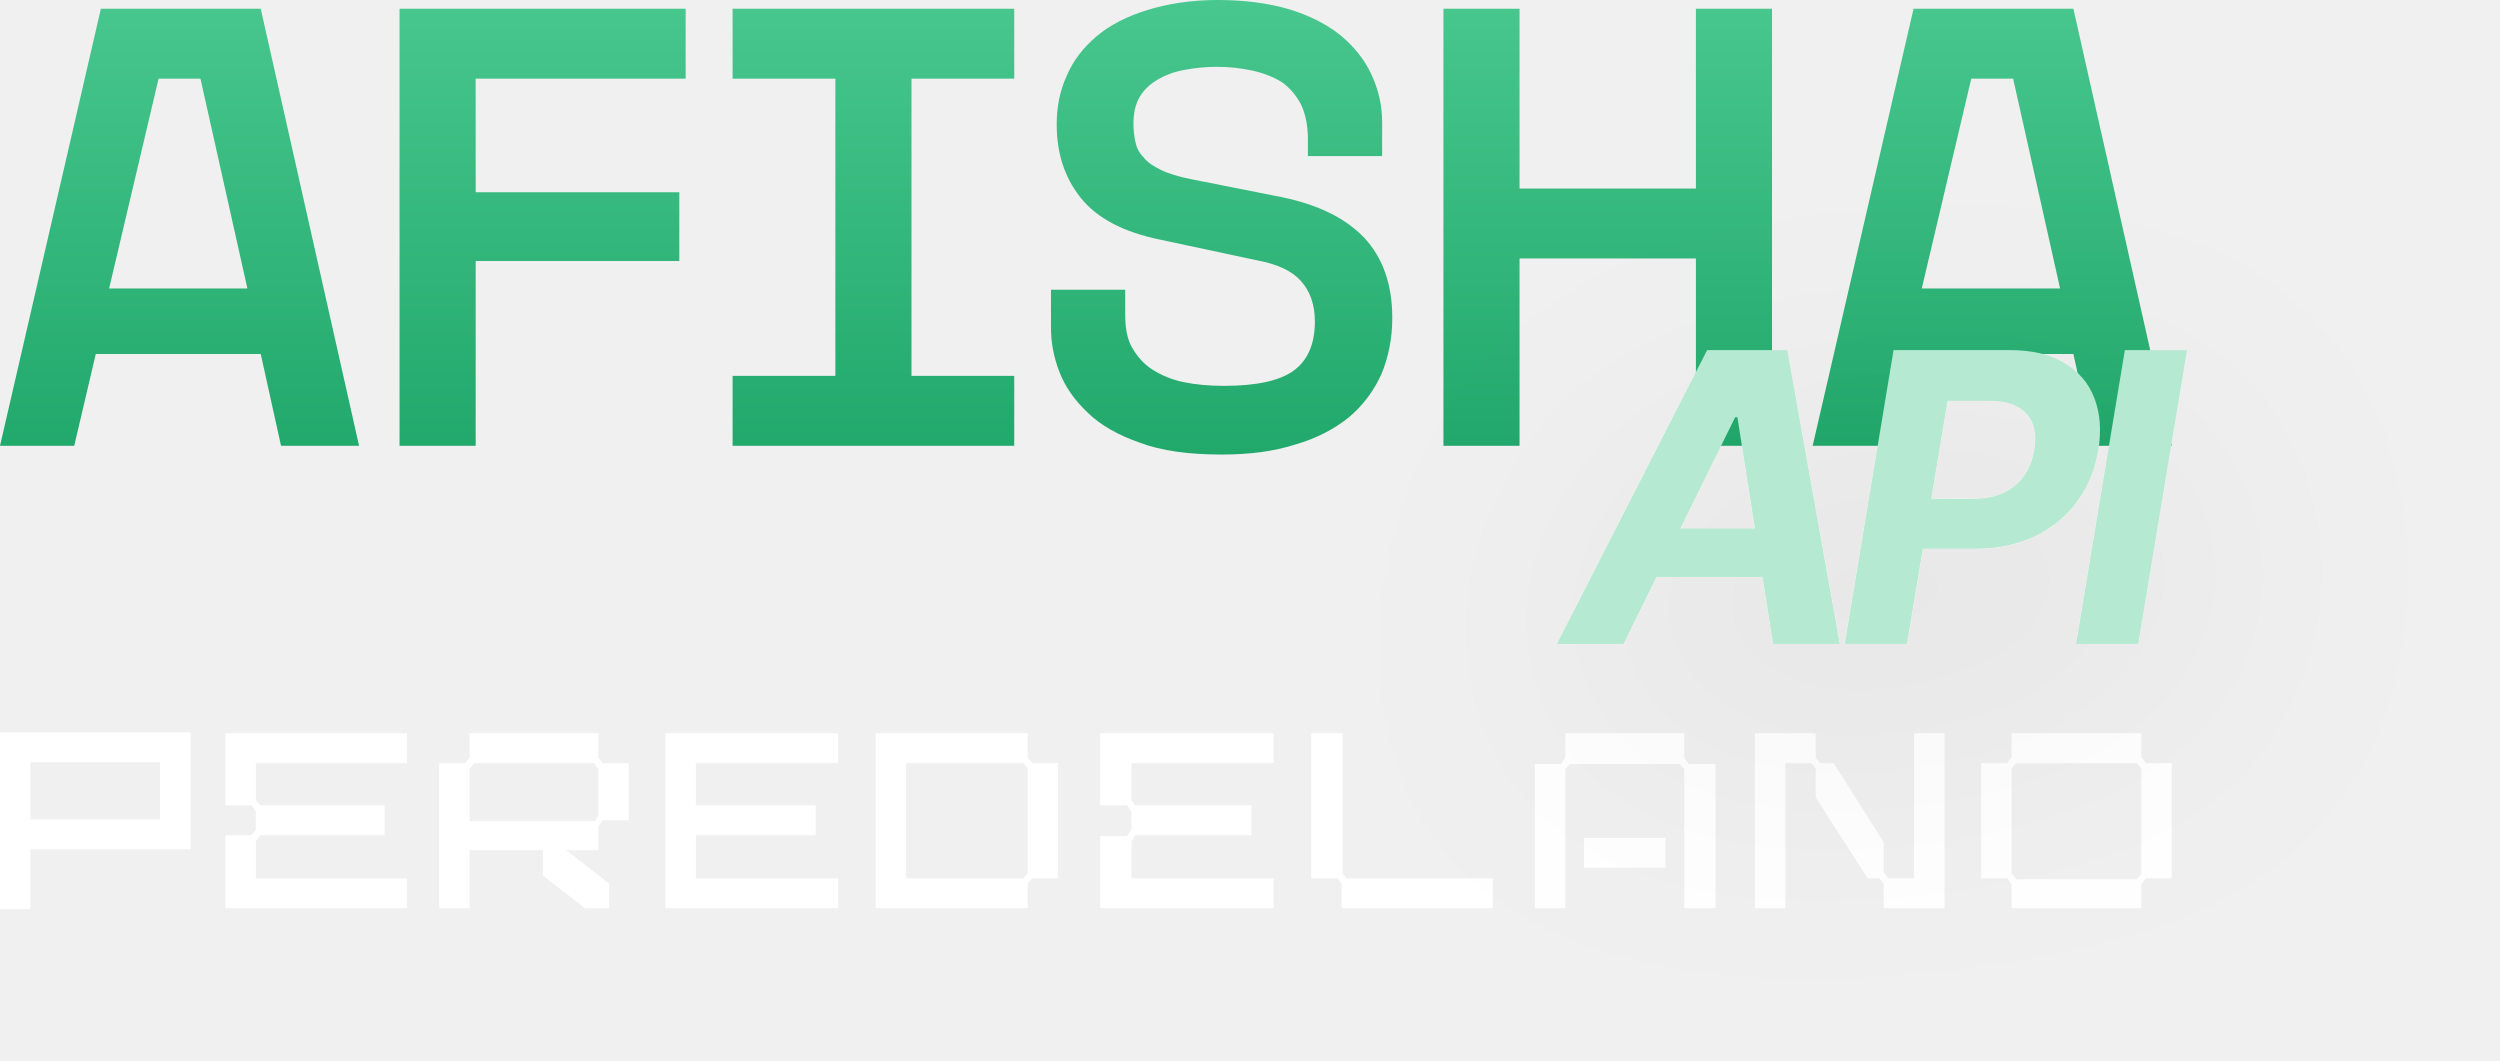
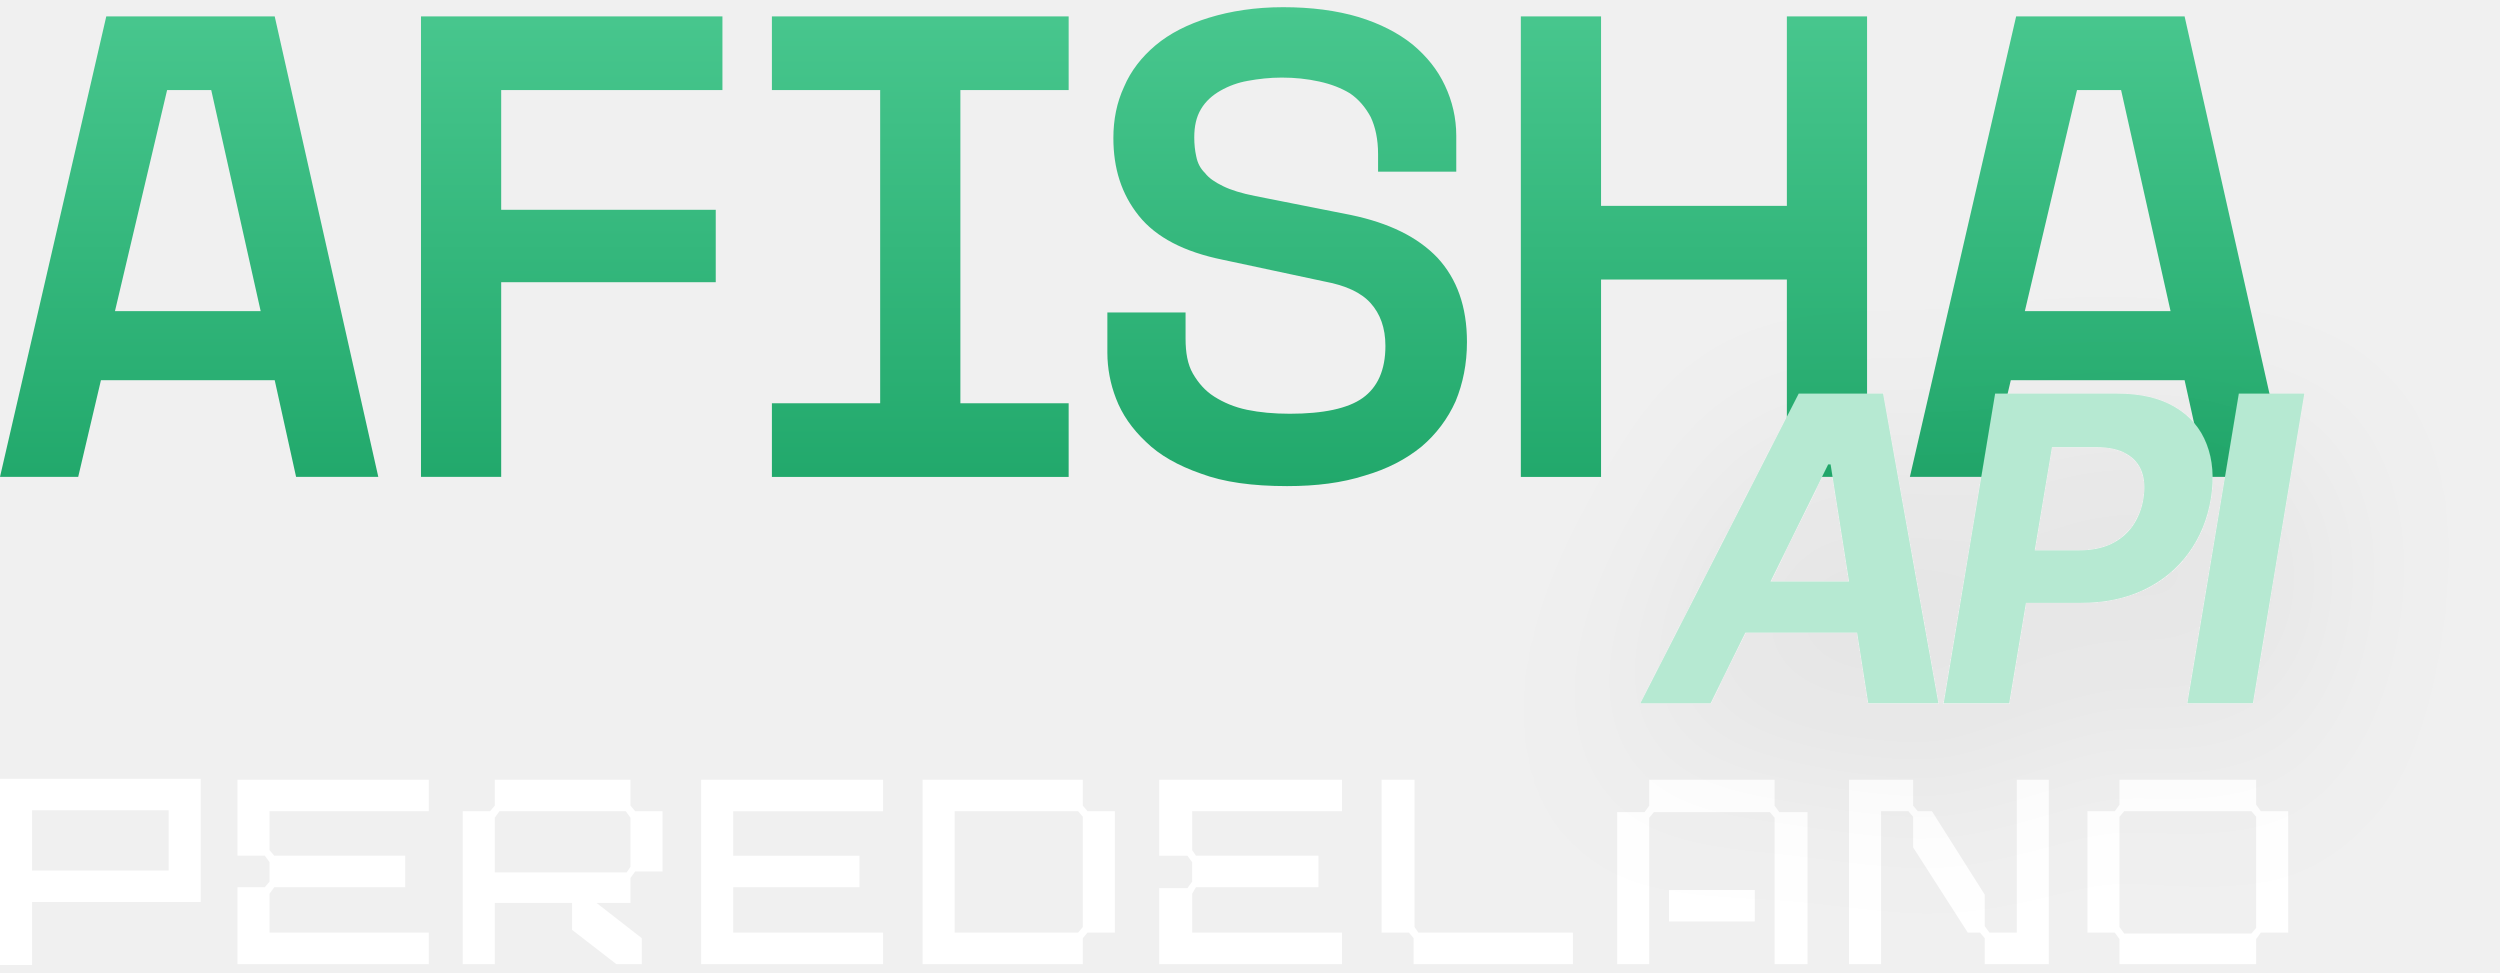
- <svg xmlns="http://www.w3.org/2000/svg" width="99" height="42" viewBox="0 0 99 42" fill="none">
-   <path d="M10.325 0.346L14.219 17.654H11.129L10.325 14.019H3.793L2.939 17.654H0L3.994 0.346H10.325ZM9.797 11.423L7.938 3.115H6.28L4.321 11.423H9.797ZM27.152 0.346V3.115H18.837V7.615H26.901V10.335H18.837V17.654H15.822V0.346H27.152ZM33.08 14.885V3.115H29.011V0.346H40.164V3.115H36.095V14.885H40.164V17.654H29.011V14.885H33.08ZM41.619 11.473H44.558V12.461C44.558 12.981 44.634 13.426 44.835 13.772C45.036 14.118 45.287 14.415 45.639 14.637C45.99 14.86 46.392 15.033 46.87 15.132C47.347 15.231 47.874 15.28 48.477 15.28C49.733 15.28 50.663 15.082 51.215 14.687C51.768 14.291 52.069 13.648 52.069 12.733C52.069 12.041 51.868 11.522 51.517 11.126C51.165 10.731 50.587 10.459 49.783 10.31L45.965 9.495C44.508 9.198 43.453 8.654 42.8 7.838C42.147 7.022 41.845 6.058 41.845 4.92C41.845 4.228 41.971 3.585 42.247 2.992C42.498 2.398 42.9 1.879 43.428 1.434C43.955 0.989 44.634 0.643 45.438 0.396C46.241 0.148 47.171 0 48.226 0C49.281 0 50.236 0.124 51.065 0.371C51.868 0.618 52.547 0.964 53.099 1.409C53.627 1.854 54.029 2.349 54.305 2.942C54.582 3.536 54.732 4.154 54.732 4.821V6.181H51.793V5.514C51.793 4.97 51.693 4.5 51.517 4.129C51.316 3.758 51.065 3.462 50.738 3.239C50.411 3.041 50.035 2.893 49.583 2.794C49.13 2.695 48.678 2.646 48.176 2.646C47.724 2.646 47.297 2.695 46.895 2.769C46.493 2.843 46.166 2.967 45.865 3.14C45.563 3.313 45.312 3.536 45.136 3.832C44.96 4.129 44.885 4.475 44.885 4.896C44.885 5.143 44.91 5.39 44.96 5.613C45.011 5.86 45.111 6.058 45.287 6.231C45.438 6.429 45.664 6.577 45.965 6.725C46.267 6.874 46.669 6.997 47.171 7.096L50.788 7.813C52.195 8.11 53.275 8.629 54.029 9.42C54.757 10.211 55.134 11.25 55.134 12.585C55.134 13.401 54.983 14.143 54.707 14.81C54.406 15.478 53.979 16.047 53.426 16.517C52.848 16.986 52.145 17.357 51.291 17.604C50.437 17.876 49.482 18 48.377 18C47.07 18 45.99 17.852 45.136 17.53C44.282 17.233 43.579 16.838 43.076 16.343C42.549 15.849 42.172 15.305 41.946 14.711C41.72 14.118 41.619 13.549 41.619 12.981V11.473ZM60.174 0.346V7.467H67.158V0.346H70.172V17.654H67.158V10.236H60.174V17.654H57.16V0.346H60.174ZM82.106 0.346L86 17.654H82.91L82.106 14.019H75.575L74.721 17.654H71.781L75.776 0.346H82.106ZM81.579 11.423L79.72 3.115H78.062L76.102 11.423H81.579Z" fill="url(#paint0_linear_233_208)" />
-   <path d="M62.729 34.363H65.952V33.179H62.729V34.363Z" fill="white" />
-   <path d="M67.936 30.254V35.965H66.697V30.462L66.519 30.254H62.163L61.986 30.462V35.965H60.782V30.254H61.809L61.986 30.01V29.035H66.697V30.01L66.874 30.254H67.936Z" fill="white" />
-   <path d="M33.189 35.965V34.781H27.557V33.075H32.303V31.89H27.557V30.219H33.189V29.035H26.353V30.219V34.781V35.965H27.557H33.189Z" fill="white" />
-   <path d="M53.13 34.99V35.965H59.116V34.781H53.307L53.165 34.572V29.035H51.926V34.781H52.953L53.13 34.99Z" fill="white" />
-   <path d="M43.567 35.965H44.807H50.439V34.781H44.807V33.318L44.949 33.075H49.553V31.89H44.949L44.807 31.681V30.219H50.439V29.035H43.567V30.219V31.89H44.63L44.807 32.134V32.866L44.63 33.109H43.567V34.781V35.965Z" fill="white" />
-   <path d="M10.13 35.965H16.116V34.781H10.13V33.318L10.307 33.075H15.231V31.89H10.307L10.13 31.681V30.219H16.116V29.035H10.13H9.28H8.926V31.89H9.953L10.13 32.134V32.866L9.953 33.075H8.926V35.965H9.28H10.13Z" fill="white" />
-   <path fill-rule="evenodd" clip-rule="evenodd" d="M84.973 30.219H86V34.781H84.973L84.796 35.025V35.965H79.66V35.025L79.483 34.781H78.455V30.219H79.483L79.66 29.975V29.035H84.796V29.975L84.973 30.219ZM79.66 34.572L79.837 34.816H84.619L84.796 34.607V30.428L84.619 30.219H79.837L79.66 30.428V34.572Z" fill="white" />
-   <path fill-rule="evenodd" clip-rule="evenodd" d="M18.595 35.965H17.391V30.219H18.418L18.595 30.01V29.035H23.696V30.01L23.873 30.219H24.9V32.483H23.873L23.696 32.726V33.667H22.421L24.121 34.99V35.965H23.165L21.5 34.676V33.667H18.595V35.965ZM23.554 32.517L23.696 32.308V30.462L23.519 30.219H18.773L18.595 30.462V32.517H23.554Z" fill="white" />
-   <path fill-rule="evenodd" clip-rule="evenodd" d="M34.676 35.965V29.035H35.88H40.697V30.01L40.874 30.219H41.902V34.781H40.874L40.697 34.99V35.965H34.676ZM35.88 34.781H40.52L40.697 34.572V30.428L40.52 30.219H35.88V34.781Z" fill="white" />
-   <path d="M75.799 34.781H74.772L74.595 34.537V33.353L72.611 30.219H72.08L71.903 30.01V29.035H70.698H69.495V30.219V35.965H70.698V30.219H71.726L71.903 30.428V31.577L73.958 34.781H74.418L74.595 34.99V35.965H75.799H75.835H77.003V29.035H75.799V34.781Z" fill="white" />
-   <path fill-rule="evenodd" clip-rule="evenodd" d="M7.545 29V33.632H1.204V36H0V29H7.545ZM6.34 30.184H1.204V32.448H6.34V30.184Z" fill="white" />
-   <g filter="url(#filter0_d_233_208)">
-     <path d="M64.291 25.5H61.654L67.603 13.864H70.774L72.853 25.5H70.217L68.802 16.523H68.711L64.291 25.5ZM64.893 20.926H71.12L70.791 22.847H64.564L64.893 20.926ZM73.054 25.5L74.986 13.864H79.576C80.455 13.864 81.177 14.032 81.741 14.369C82.309 14.703 82.707 15.167 82.934 15.761C83.166 16.352 83.219 17.034 83.094 17.807C82.965 18.583 82.684 19.267 82.253 19.858C81.825 20.445 81.268 20.903 80.582 21.233C79.897 21.562 79.105 21.727 78.207 21.727H75.281L75.605 19.756H78.133C78.611 19.756 79.018 19.674 79.355 19.511C79.696 19.345 79.967 19.116 80.168 18.824C80.368 18.528 80.499 18.189 80.559 17.807C80.624 17.417 80.603 17.078 80.497 16.79C80.391 16.502 80.196 16.278 79.912 16.119C79.632 15.956 79.255 15.875 78.781 15.875H77.122L75.514 25.5H73.054ZM86.605 13.864L84.673 25.5H82.213L84.145 13.864H86.605Z" fill="#B6E9D2" />
+ <svg xmlns="http://www.w3.org/2000/svg" width="162" height="63" viewBox="0 0 162 63" fill="none">
+   <path d="M17.801 1.063l6.713 29.84h-5.327l-1.386-6.266H6.541l-1.474 6.266H0l6.887-29.84H17.8zm-.91 19.098L13.688 5.837h-2.86L7.45 20.161h9.442zM46.814 1.063v4.774H32.477v7.759H46.38v4.689H32.477v12.618H27.28V1.063h19.533zm10.221 25.066V5.837h-7.016V1.063h19.23v4.774h-7.016V26.13h7.016v4.774h-19.23V26.13h7.016zm14.722-5.883h5.068v1.705c0 .895.13 1.662.476 2.26.347.596.78 1.108 1.386 1.491.607.384 1.3.682 2.122.853.823.17 1.733.256 2.772.256 2.166 0 3.769-.341 4.721-1.023.953-.682 1.473-1.79 1.473-3.368 0-1.194-.347-2.089-.953-2.771-.606-.682-1.602-1.151-2.988-1.407l-6.584-1.407c-2.512-.511-4.33-1.449-5.457-2.856-1.126-1.406-1.646-3.069-1.646-5.03 0-1.194.217-2.302.693-3.325.433-1.023 1.126-1.918 2.036-2.686.91-.767 2.079-1.364 3.465-1.79 1.386-.426 2.988-.682 4.807-.682 1.82 0 3.465.213 4.894.64 1.386.426 2.556 1.022 3.509 1.79.91.767 1.602 1.62 2.079 2.643a7.557 7.557 0 01.736 3.24v2.344h-5.067v-1.15c0-.939-.174-1.749-.477-2.388-.346-.64-.78-1.151-1.343-1.535-.563-.34-1.212-.597-1.992-.767-.78-.17-1.56-.256-2.425-.256-.78 0-1.516.085-2.21.213a5.451 5.451 0 00-1.775.64c-.52.298-.953.682-1.256 1.193-.303.512-.433 1.109-.433 1.833 0 .427.043.853.13 1.237.086.426.26.767.563 1.065.26.341.65.597 1.17.853.519.256 1.212.469 2.078.64l6.237 1.236c2.425.511 4.288 1.406 5.587 2.77 1.256 1.365 1.906 3.155 1.906 5.457 0 1.407-.26 2.686-.736 3.837a8.289 8.289 0 01-2.21 2.941c-.995.81-2.208 1.45-3.68 1.876-1.473.469-3.12.682-5.025.682-2.252 0-4.114-.256-5.587-.81-1.473-.512-2.685-1.194-3.552-2.046-.91-.853-1.559-1.79-1.949-2.814a8.258 8.258 0 01-.563-2.984v-2.6zm31.991-19.183V13.34h12.041V1.063h5.197v29.84h-5.197V18.114h-12.041v12.79H98.55V1.062h5.197zm37.814 0l6.713 29.84h-5.327l-1.386-6.266H130.3l-1.473 6.266h-5.067l6.886-29.84h10.915zm-.91 19.098l-3.205-14.324h-2.858l-3.379 14.324h9.442z" fill="url(#prefix__prefix__paint0_linear_217_486)" />
+   <path d="M108.153 59.711h5.556V57.67h-5.556v2.041z" fill="#fff" />
+   <path d="M117.13 52.627v9.847h-2.137v-9.487l-.306-.36h-7.512l-.305.36v9.487h-2.076v-9.847h1.771l.305-.42v-1.682h8.123v1.681l.305.42h1.832zm-59.908 9.847v-2.042h-9.71V57.49h8.183v-2.04h-8.183v-2.882h9.71v-2.042H45.435v11.949h11.787zm34.381-1.681v1.681h10.321v-2.042H91.908l-.245-.36v-9.547h-2.136v9.907h1.77l.306.36zm-16.488 1.681h11.848v-2.042h-9.71v-2.521l.244-.42h7.939v-2.042h-7.94l-.243-.36v-2.522h9.71v-2.042H75.114v4.925h1.832l.306.42v1.261l-.306.42h-1.832v4.923zm-57.649 0h10.32v-2.042h-10.32v-2.521l.305-.42h8.488v-2.042h-8.488l-.305-.36v-2.522h10.32v-2.042H15.39v4.924h1.77l.306.42v1.261l-.306.36h-1.77v4.984h2.076z" fill="#fff" />
+   <path fill-rule="evenodd" clip-rule="evenodd" d="M146.504 52.567h1.77v7.865h-1.77l-.306.42v1.622h-8.855v-1.621l-.305-.42h-1.772v-7.866h1.772l.305-.42v-1.622h8.855v1.621l.306.42zm-9.161 7.505l.305.42h8.245l.305-.36v-7.205l-.305-.36h-8.245l-.305.36v7.145zM32.06 62.474h-2.076v-9.907h1.771l.306-.36v-1.682h8.794v1.681l.305.36h1.77v3.904h-1.77l-.305.42v1.621h-2.199l2.931 2.282v1.681h-1.649l-2.87-2.222v-1.74h-5.007v3.962zm8.55-5.944l.245-.36v-3.183l-.306-.42h-8.183l-.305.42v3.543h8.55zm19.176 5.944V50.525h10.381v1.681l.306.36h1.77v7.866h-1.77l-.306.36v1.682H59.786zm2.076-2.042h8l.305-.36v-7.145l-.305-.36h-8v7.865z" fill="#fff" />
+   <path d="M130.687 60.432h-1.771l-.306-.42v-2.041l-3.419-5.404h-.917l-.305-.36v-1.682h-4.152v11.949h2.076v-9.907h1.771l.305.36v1.981l3.543 5.524h.793l.305.36v1.682h4.153V50.525h-2.076v9.907z" fill="#fff" />
+   <path fill-rule="evenodd" clip-rule="evenodd" d="M13.008 50.465v7.986H2.076v4.083H0V50.465h13.008zm-2.077 2.042H2.076v3.903h8.855v-3.903z" fill="#fff" />
+   <g filter="url(#prefix__prefix__filter0_d_217_486)">
+     <path d="M110.845 45.57h-4.546l10.257-20.063h5.466l3.586 20.062h-4.546l-2.439-15.478h-.157l-7.621 15.478zm1.038-7.887h10.737l-.568 3.311h-10.737l.568-3.31zm14.07 7.886l3.331-20.062h7.915c1.516 0 2.76.29 3.733.871.979.575 1.665 1.375 2.057 2.4.398 1.02.49 2.195.274 3.527-.222 1.339-.705 2.518-1.45 3.537-.738 1.012-1.698 1.802-2.88 2.37-1.182.568-2.547.852-4.094.852h-5.045l.558-3.399h4.359c.823 0 1.525-.14 2.106-.421a3.558 3.558 0 001.401-1.185 4.26 4.26 0 00.676-1.754c.111-.672.075-1.257-.108-1.753-.182-.497-.519-.882-1.009-1.156-.483-.281-1.133-.422-1.949-.422h-2.861l-2.772 16.595h-4.242zm23.365-20.062l-3.331 20.062h-4.242l3.331-20.062h4.242z" fill="#B6E9D2" />
  </g>
  <defs>
-     <filter id="filter0_d_233_208" x="49.654" y="5.864" width="48.951" height="35.636" filterUnits="userSpaceOnUse" color-interpolation-filters="sRGB">
+     <linearGradient id="prefix__prefix__paint0_linear_217_486" x1="74.137" y1=".466" x2="74.137" y2="31.5" gradientUnits="userSpaceOnUse">
+       <stop stop-color="#48C78E" />
+       <stop offset="1" stop-color="#21A86B" />
+     </linearGradient>
+     <filter id="prefix__prefix__filter0_d_217_486" x="94.299" y="17.507" width="67.018" height="44.063" filterUnits="userSpaceOnUse" color-interpolation-filters="sRGB">
      <feFlood flood-opacity="0" result="BackgroundImageFix" />
-       <feColorMatrix in="SourceAlpha" type="matrix" values="0 0 0 0 0 0 0 0 0 0 0 0 0 0 0 0 0 0 127 0" result="hardAlpha" />
+       <feColorMatrix in="SourceAlpha" values="0 0 0 0 0 0 0 0 0 0 0 0 0 0 0 0 0 0 127 0" result="hardAlpha" />
      <feOffset dy="4" />
      <feGaussianBlur stdDeviation="6" />
      <feComposite in2="hardAlpha" operator="out" />
-       <feColorMatrix type="matrix" values="0 0 0 0 0 0 0 0 0 0 0 0 0 0 0 0 0 0 0.08 0" />
-       <feBlend mode="normal" in2="BackgroundImageFix" result="effect1_dropShadow_233_208" />
-       <feBlend mode="normal" in="SourceGraphic" in2="effect1_dropShadow_233_208" result="shape" />
+       <feColorMatrix values="0 0 0 0 0 0 0 0 0 0 0 0 0 0 0 0 0 0 0.08 0" />
+       <feBlend in2="BackgroundImageFix" result="effect1_dropShadow_217_486" />
+       <feBlend in="SourceGraphic" in2="effect1_dropShadow_217_486" result="shape" />
    </filter>
-     <linearGradient id="paint0_linear_233_208" x1="43" y1="0" x2="43" y2="18" gradientUnits="userSpaceOnUse">
-       <stop stop-color="#48C78E" />
-       <stop offset="1" stop-color="#21A86B" />
-     </linearGradient>
  </defs>
</svg>
